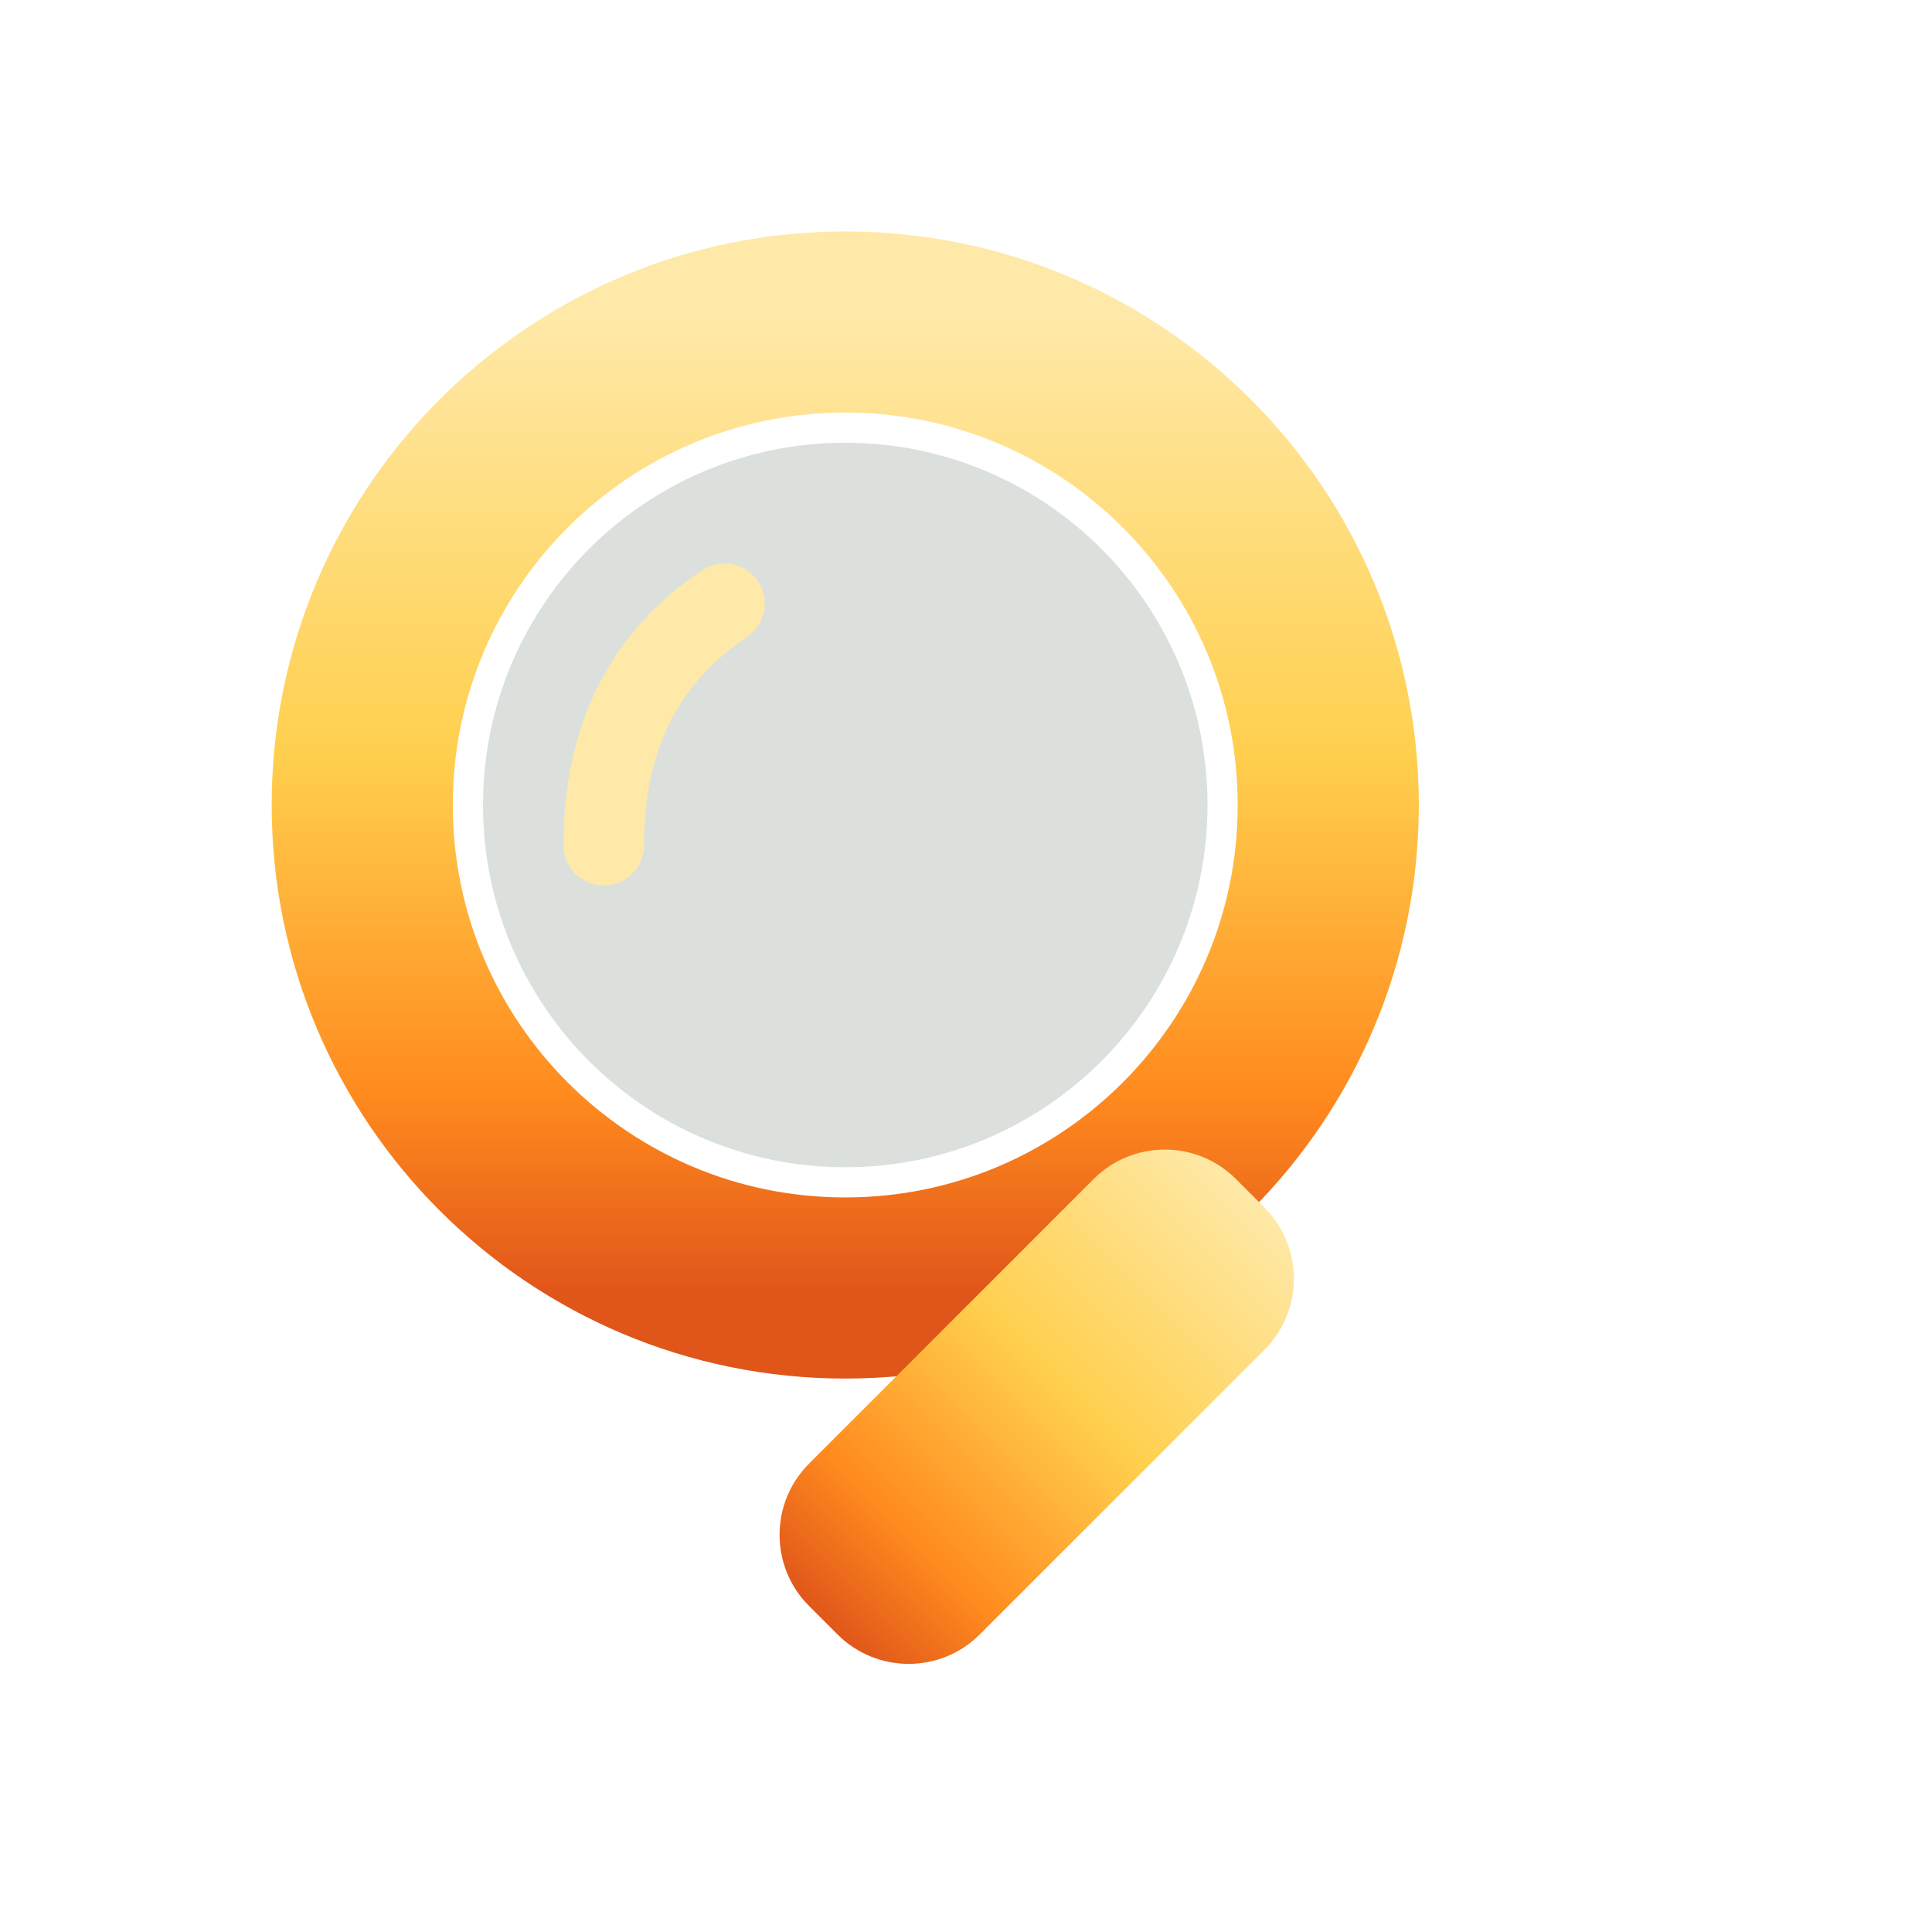
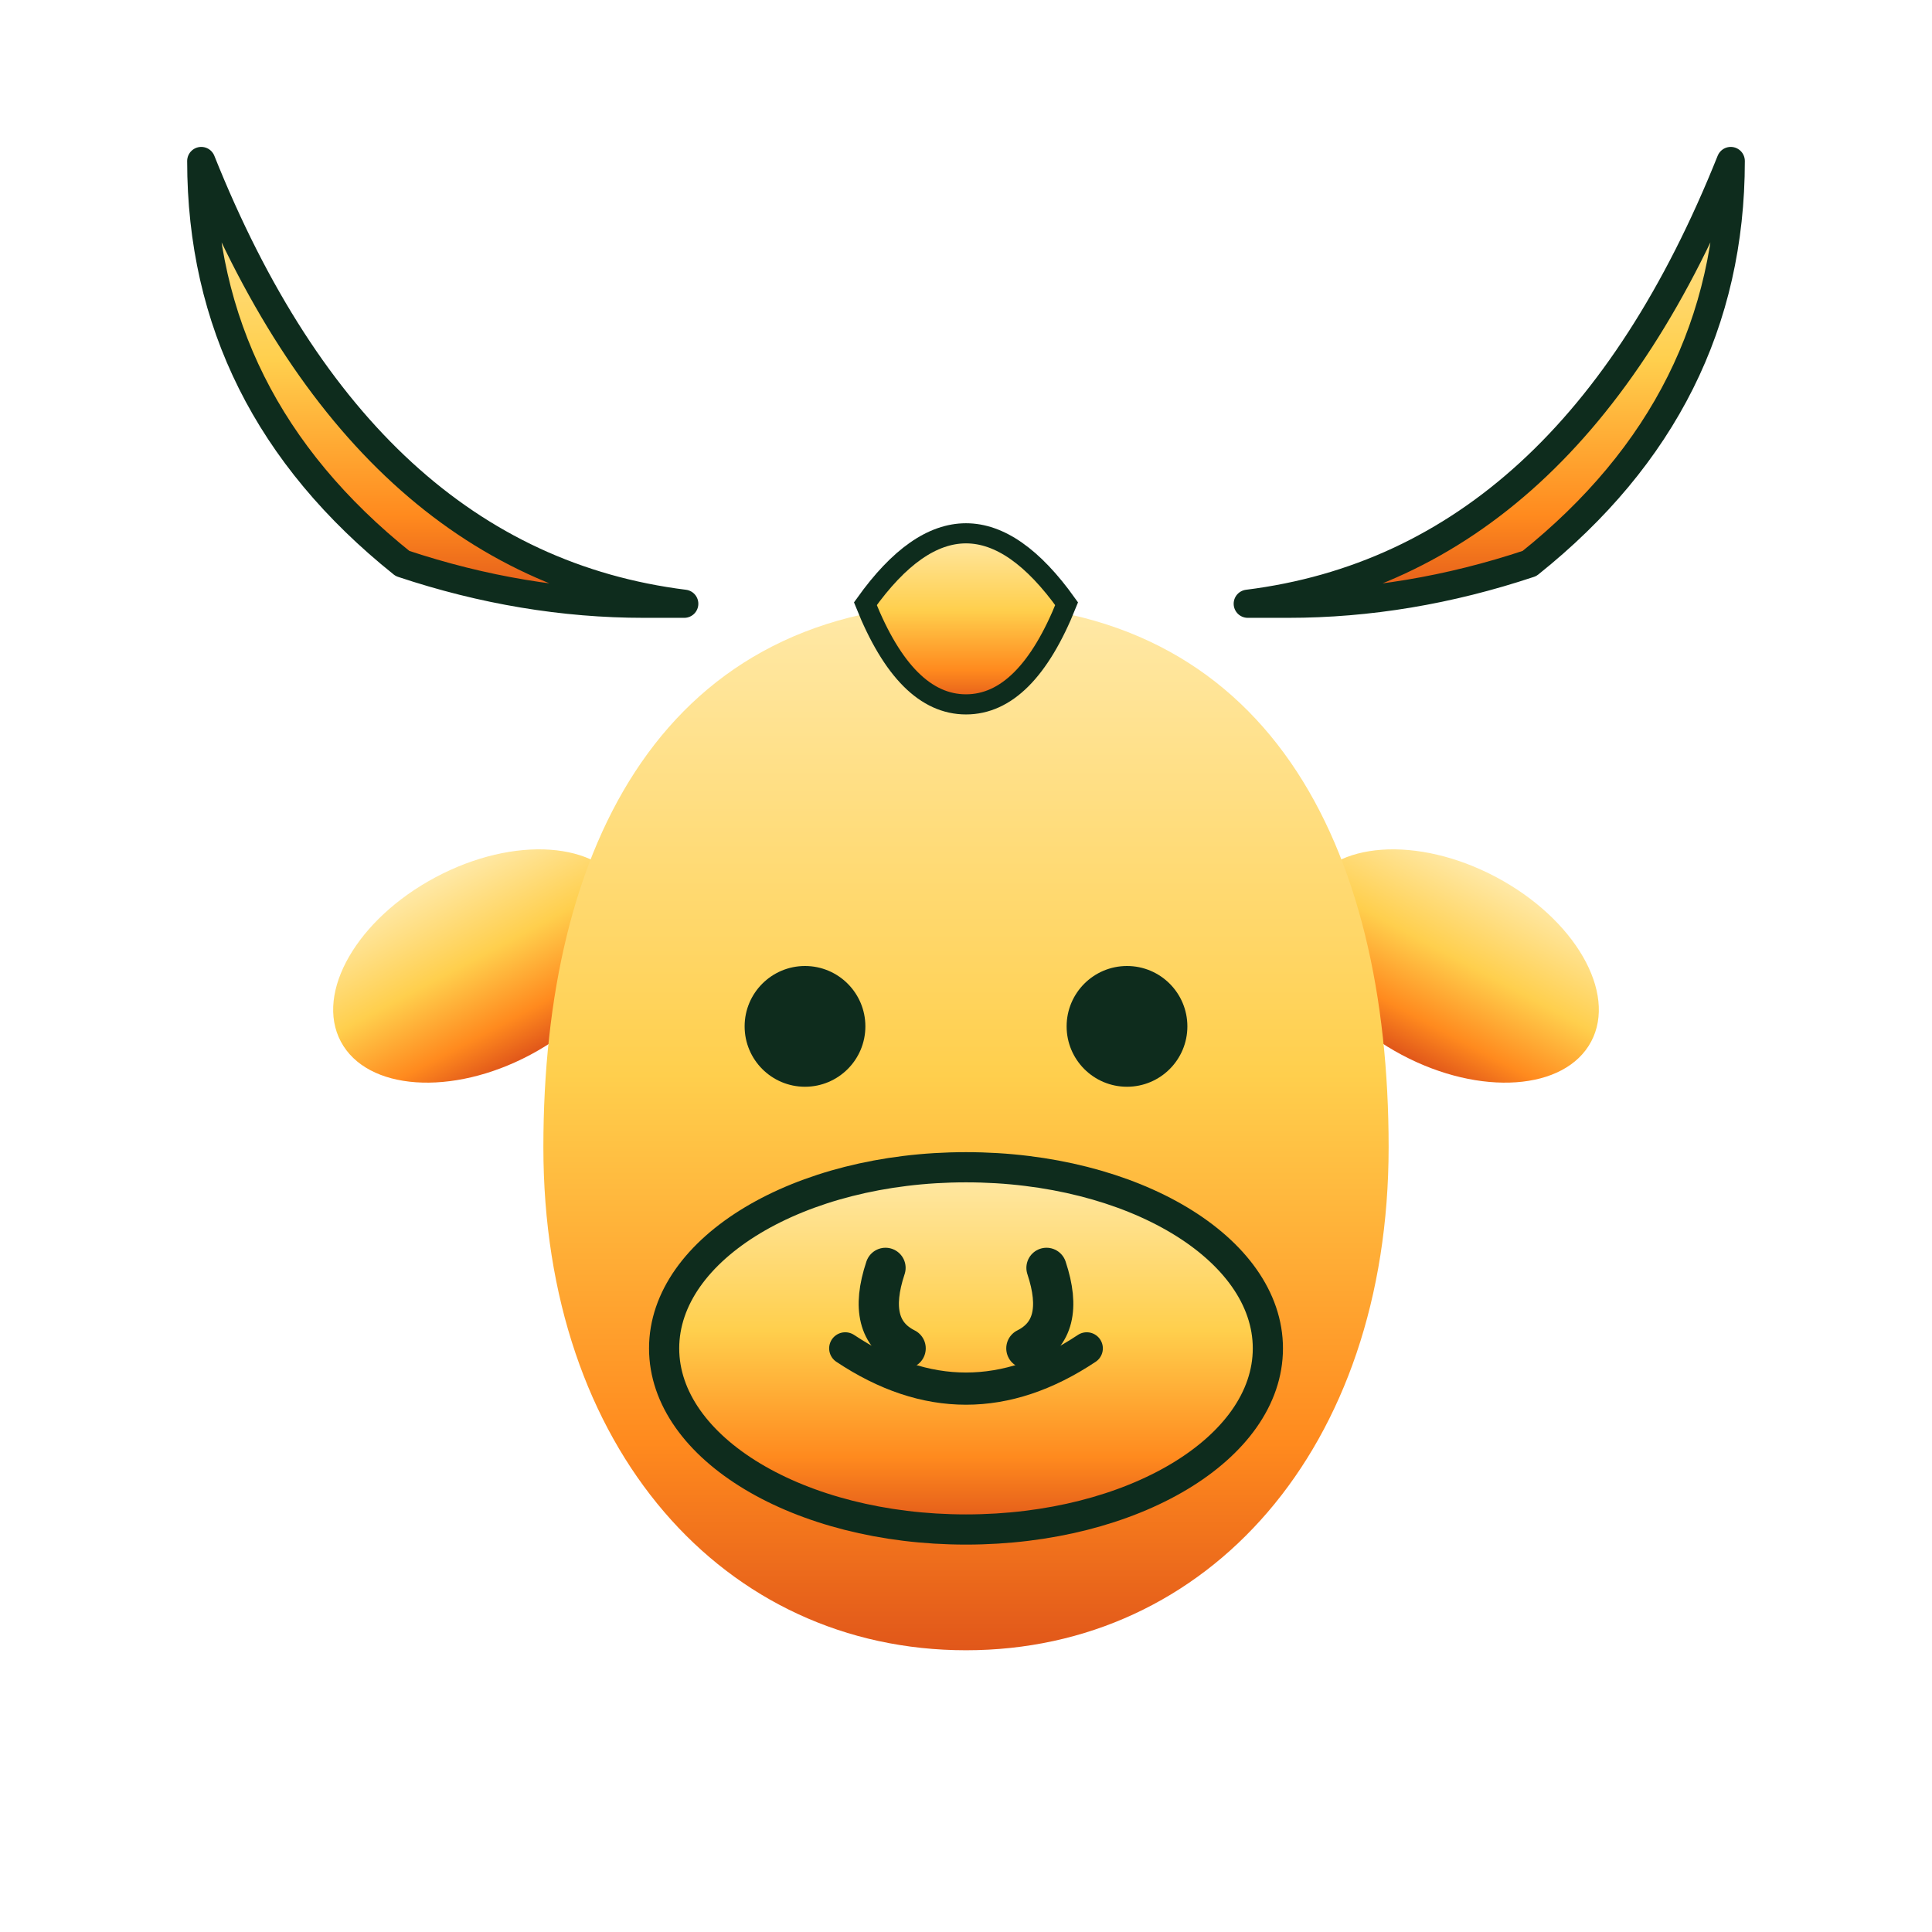
<svg xmlns="http://www.w3.org/2000/svg" viewBox="0 0 96 96" width="96" height="96">
  <defs>
    <linearGradient id="g" x1="0" y1="0" x2="0" y2="1">
      <stop offset="0" stop-color="#ffe9a8" />
      <stop offset=".45" stop-color="#ffcf4d" />
      <stop offset=".8" stop-color="#ff8a1e" />
      <stop offset="1" stop-color="#e0561a" />
    </linearGradient>
  </defs>
-   <circle cx="42" cy="40" r="24" fill="none" stroke="url(#g)" stroke-width="9" />
-   <circle cx="42" cy="40" r="18" fill="#0e2c1d" opacity="0.15" />
-   <path d="M36 30 Q30 34 30 42" fill="none" stroke="#ffe9a8" stroke-width="4" stroke-linecap="round" />
-   <g transform="rotate(45 60 60)">
-     <rect x="55" y="58" width="12" height="30" rx="5" fill="url(#g)" />
-   </g>
+   <path d="M34 30 Q18 28 10 8 Q10 20 20 28 Q26 30 32 30 Z" fill="url(#g)" stroke="#0e2c1d" stroke-width="1.4" stroke-linejoin="round" />
+   <path d="M62 30 Q78 28 86 8 Q86 20 76 28 Q70 30 64 30 Z" fill="url(#g)" stroke="#0e2c1d" stroke-width="1.4" stroke-linejoin="round" />
+   <ellipse cx="24" cy="48" rx="8" ry="5" transform="rotate(-28 24 48)" fill="url(#g)" />
+   <ellipse cx="72" cy="48" rx="8" ry="5" transform="rotate(28 72 48)" fill="url(#g)" />
+   <path d="M48 30 c-15 0 -21 12 -21 27 c0 15 9 25 21 25 s21 -10 21 -25 c0 -15 -6 -27 -21 -27 z" fill="url(#g)" />
+   <path d="M43 30 q5 -7 10 0 q-2 5 -5 5 q-3 0 -5 -5 z" fill="url(#g)" stroke="#0e2c1d" stroke-width="1" />
+   <ellipse cx="48" cy="67" rx="15" ry="9" fill="url(#g)" stroke="#0e2c1d" stroke-width="1.5" />
+   <path d="M42 67 q6 4 12 0" fill="none" stroke="#0e2c1d" stroke-width="1.6" stroke-linecap="round" />
+   <path d="M44 63 q-1 3 1 4 M52 63 q1 3 -1 4" fill="none" stroke="#0e2c1d" stroke-width="2" stroke-linecap="round" />
+   <circle cx="40" cy="51" r="3" fill="#0e2c1d" />
+   <circle cx="56" cy="51" r="3" fill="#0e2c1d" />
</svg>
